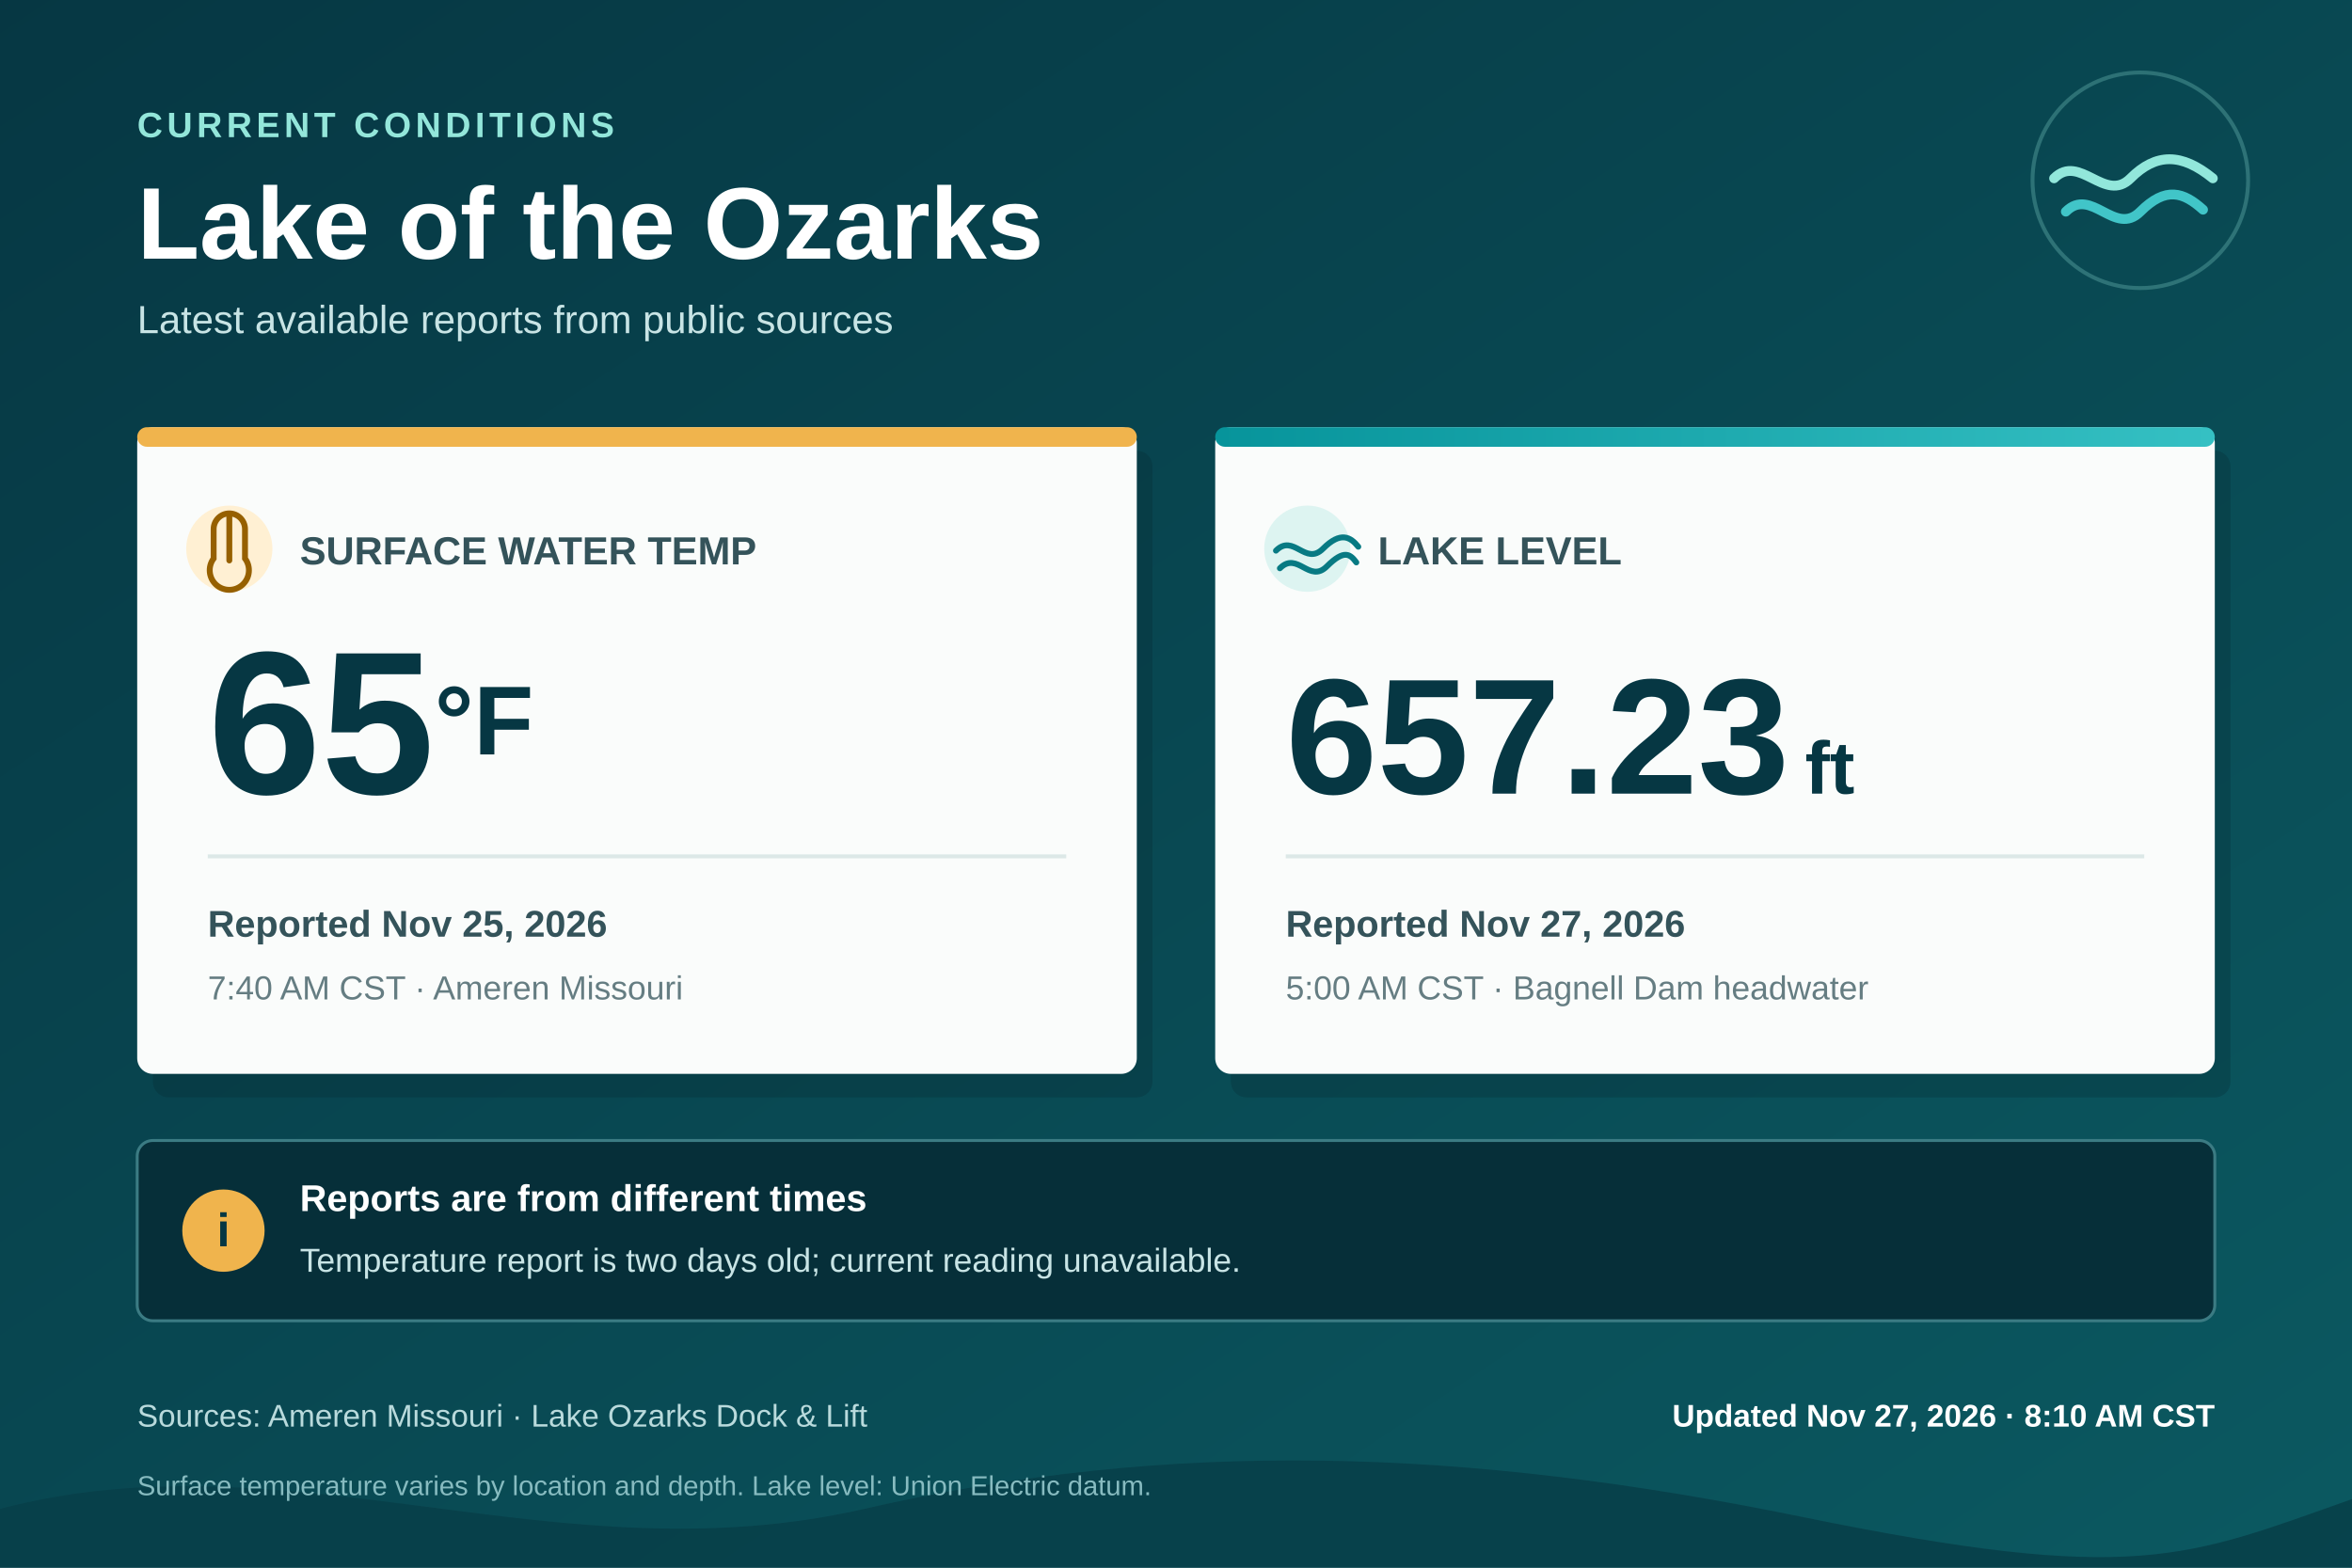
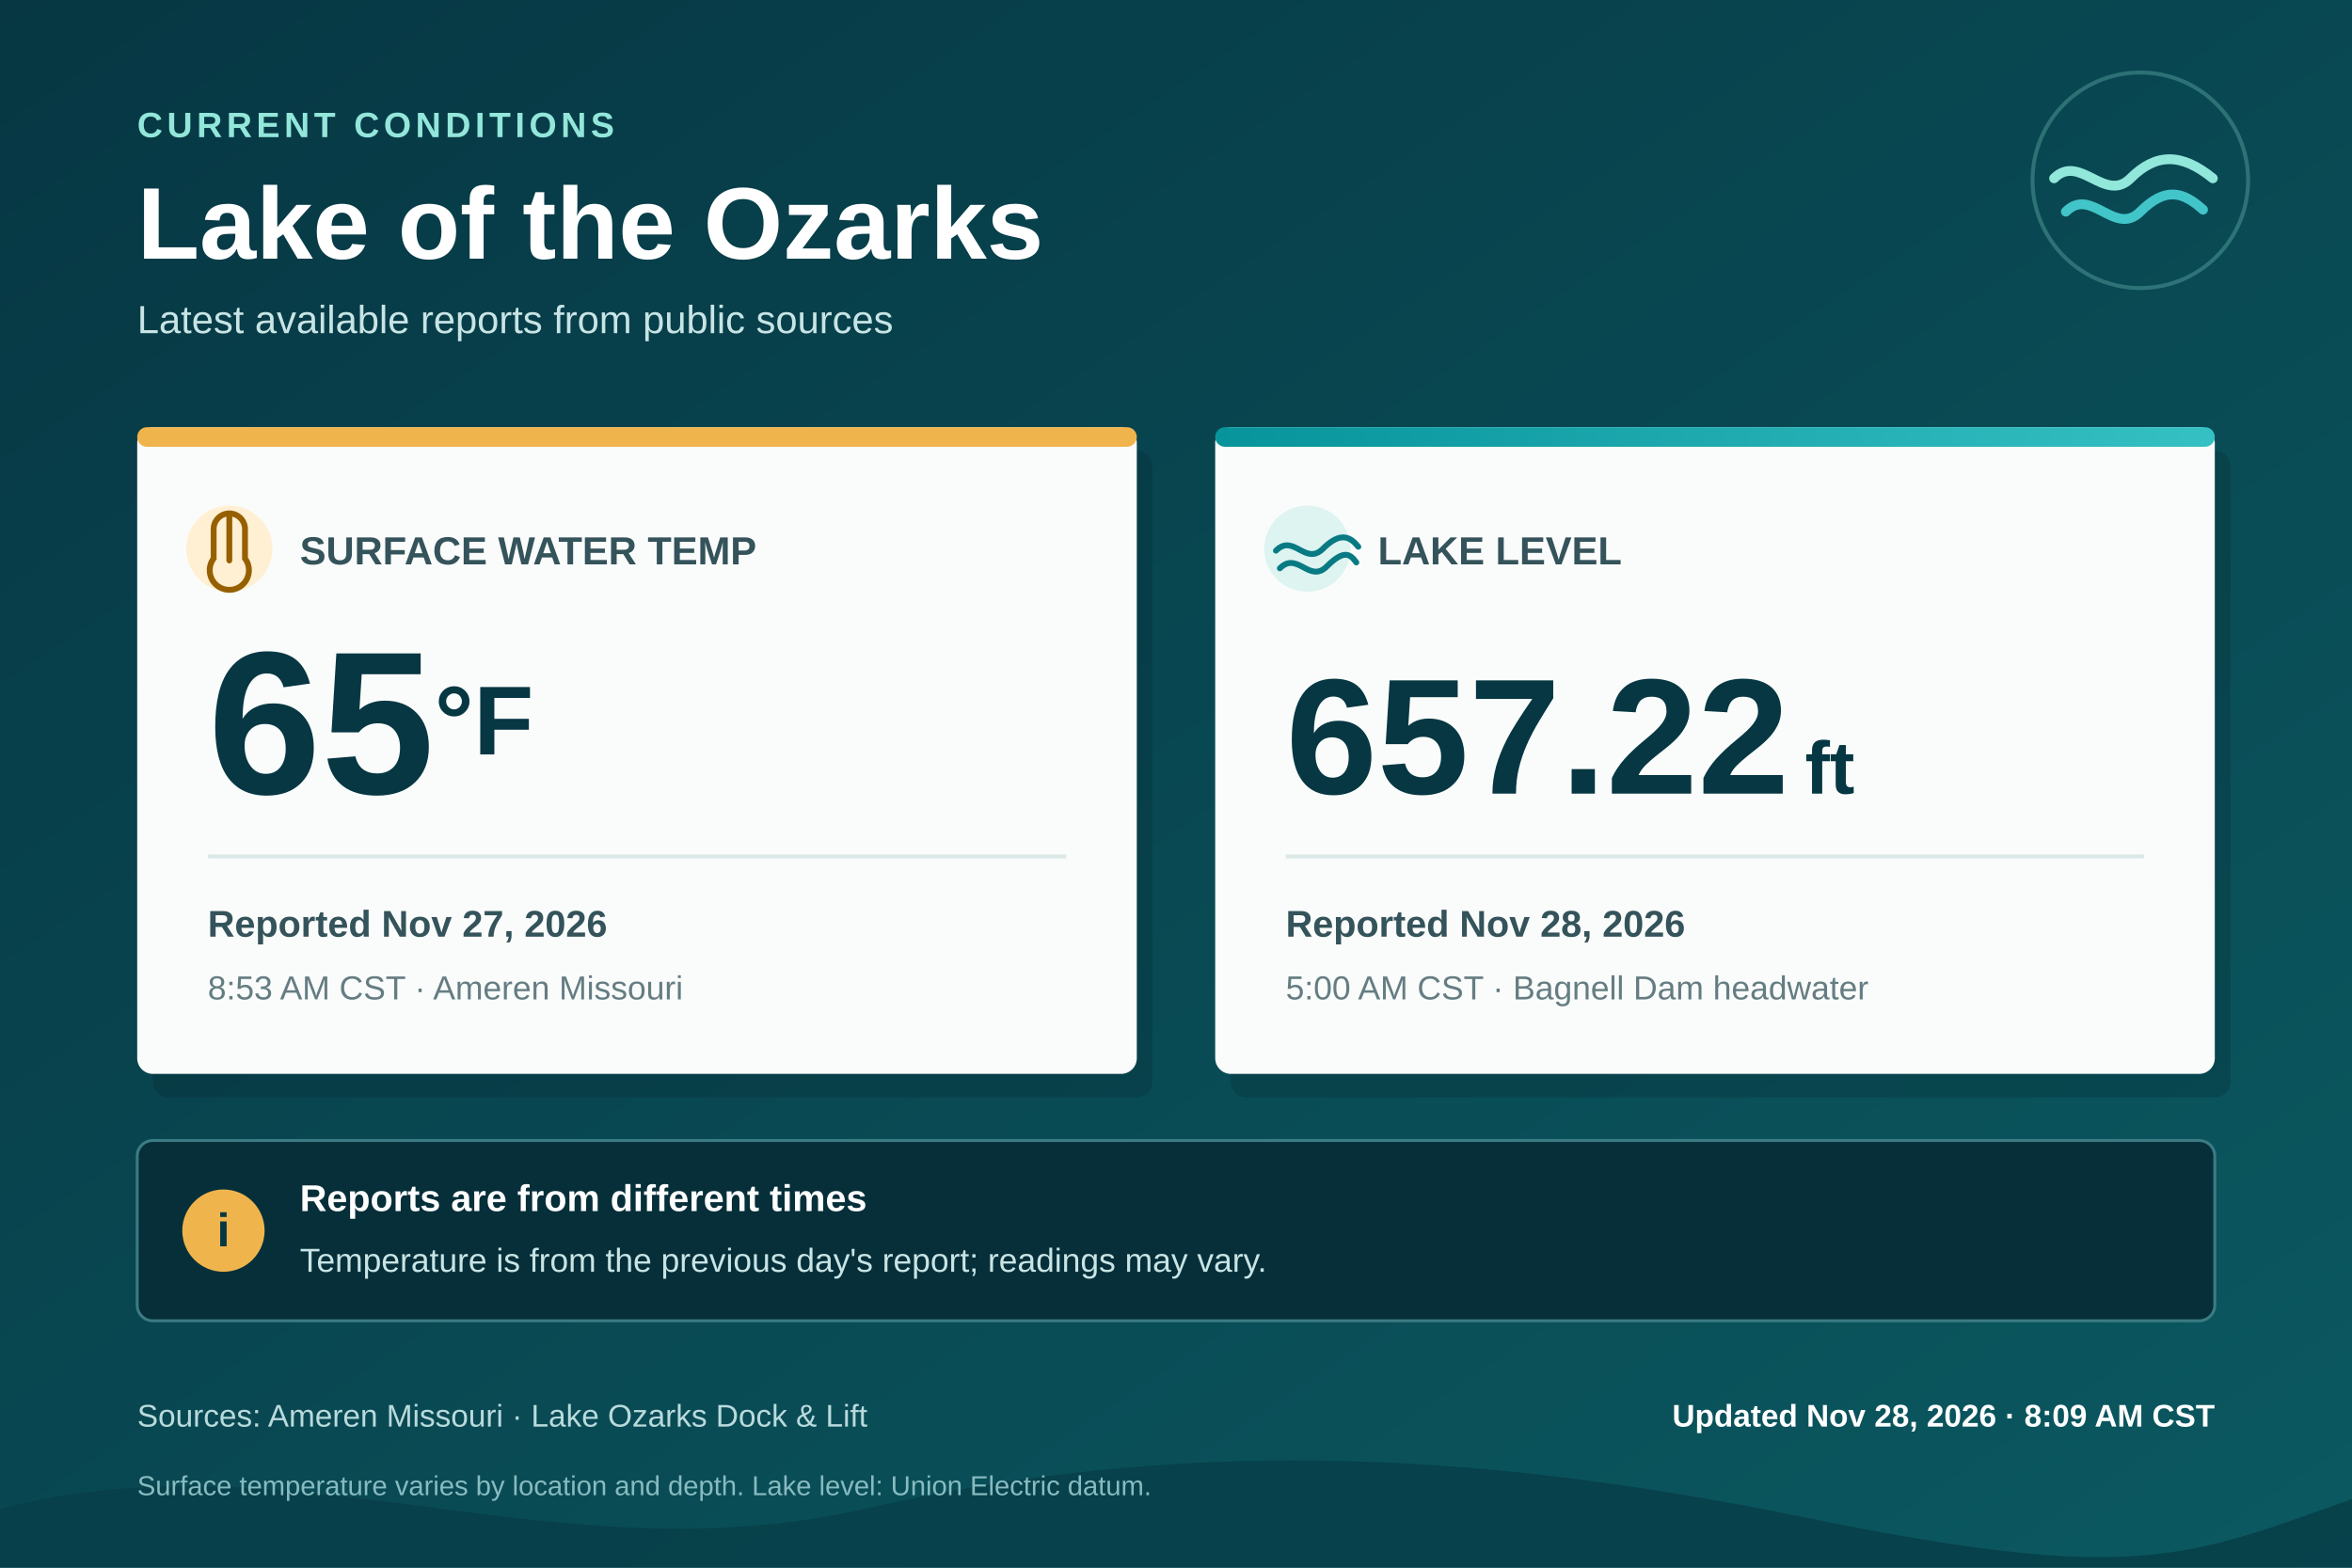
<svg xmlns="http://www.w3.org/2000/svg" width="1200" height="800" viewBox="0 0 1200 800" role="img" aria-labelledby="title desc">
  <defs>
    <linearGradient id="bg" x1="0" y1="0" x2="1" y2="1">
      <stop offset="0" stop-color="#063743" />
      <stop offset="1" stop-color="#0B5961" />
    </linearGradient>
    <linearGradient id="levelBar" x1="0" y1="0" x2="1" y2="0">
      <stop offset="0" stop-color="#07949B" />
      <stop offset="1" stop-color="#35C0C3" />
    </linearGradient>
  </defs>
  <rect width="1200" height="800" fill="url(#bg)" />
  <path d="M0 770 C148 731 284 806 441 770 S748 739 919 774 S1115 795 1200 765 V800 H0 Z" fill="#073F49" opacity="0.9" />
  <circle cx="1092" cy="92" r="55" fill="none" stroke="#8FE3D7" stroke-width="2" opacity="0.27" />
  <path d="M1048 91 C1061 78 1074 104 1087 91 S1113 78 1129 91" fill="none" stroke="#92E7DB" stroke-width="5" stroke-linecap="round" />
  <path d="M1054 108 C1067 95 1079 121 1092 108 S1114 98 1124 107" fill="none" stroke="#41C5C8" stroke-width="5" stroke-linecap="round" />
  <g font-family="Arial, Helvetica, sans-serif">
    <text x="70" y="70" fill="#93E6DA" font-size="18" font-weight="700" letter-spacing="2.2">CURRENT CONDITIONS</text>
    <text x="70" y="132" fill="#FFFFFF" font-size="52" font-weight="700">Lake of the Ozarks</text>
    <text x="70" y="170" fill="#C8E4E5" font-size="20">Latest available reports from public sources</text>
    <rect x="78" y="230" width="510" height="330" rx="8" fill="#02232B" opacity="0.25" />
    <rect x="628" y="230" width="510" height="330" rx="8" fill="#02232B" opacity="0.25" />
    <rect x="70" y="218" width="510" height="330" rx="8" fill="#FAFCFB" />
    <rect x="620" y="218" width="510" height="330" rx="8" fill="#FAFCFB" />
    <g>
      <rect x="70" y="218" width="510" height="10" rx="5" fill="#F0B44D" />
      <circle cx="117" cy="280" r="22" fill="#FFF0D3" />
      <path d="M117 262 V286 M109 270 V285 A10 10 0 1 0 125 285 V270 A8 8 0 0 0 109 270" fill="none" stroke="#966000" stroke-width="3" stroke-linecap="round" />
      <text x="153" y="288" fill="#34535A" font-size="20" font-weight="700">SURFACE WATER TEMP</text>
      <text x="106" y="405" fill="#063743" font-size="104" font-weight="700">65<tspan font-size="50" baseline-shift="super">°F</tspan>
      </text>
      <line x1="106" y1="437" x2="544" y2="437" stroke="#DCE8E7" stroke-width="2" />
-       <text x="106" y="478" fill="#34535A" font-size="19" font-weight="700">Reported Nov 25, 2026</text>
-       <text x="106" y="510" fill="#657D82" font-size="17">7:40 AM CST · Ameren Missouri</text>
+       <text x="106" y="478" fill="#34535A" font-size="19" font-weight="700">Reported Nov 27, 2026</text>
+       <text x="106" y="510" fill="#657D82" font-size="17">8:53 AM CST · Ameren Missouri</text>
    </g>
    <g>
      <rect x="620" y="218" width="510" height="10" rx="5" fill="url(#levelBar)" />
      <circle cx="667" cy="280" r="22" fill="#DDF4F1" />
      <path d="M651 281 C660 272 666 289 675 280 S689 274 693 279 M653 290 C662 281 668 298 677 289 S689 283 692 287" fill="none" stroke="#087A83" stroke-width="3" stroke-linecap="round" />
      <text x="703" y="288" fill="#34535A" font-size="20" font-weight="700">LAKE LEVEL</text>
-       <text x="656" y="405" fill="#063743" font-size="84" font-weight="700">657.23<tspan dx="8" font-size="38">ft</tspan>
+       <text x="656" y="405" fill="#063743" font-size="84" font-weight="700">657.22<tspan dx="8" font-size="38">ft</tspan>
      </text>
      <line x1="656" y1="437" x2="1094" y2="437" stroke="#DCE8E7" stroke-width="2" />
-       <text x="656" y="478" fill="#34535A" font-size="19" font-weight="700">Reported Nov 27, 2026</text>
+       <text x="656" y="478" fill="#34535A" font-size="19" font-weight="700">Reported Nov 28, 2026</text>
      <text x="656" y="510" fill="#657D82" font-size="17">5:00 AM CST · Bagnell Dam headwater</text>
    </g>
    <g>
      <rect x="70" y="582" width="1060" height="92" rx="8" fill="#062F39" stroke="#3B7B83" stroke-width="1.5" />
      <circle cx="114" cy="628" r="21" fill="#F0B44D" />
      <text x="114" y="636" fill="#063743" font-size="24" font-weight="700" text-anchor="middle">i</text>
      <text x="153" y="618" fill="#FFFFFF" font-size="19" font-weight="700">Reports are from different times</text>
-       <text x="153" y="649" fill="#C8E4E5" font-size="17">Temperature report is two days old; current reading unavailable.</text>
+       <text x="153" y="649" fill="#C8E4E5" font-size="17">Temperature is from the previous day's report; readings may vary.</text>
    </g>
    <text x="70" y="728" fill="#B9DADC" font-size="16">Sources: Ameren Missouri · Lake Ozarks Dock &amp; Lift</text>
-     <text x="1130" y="728" fill="#FFFFFF" font-size="16" font-weight="700" text-anchor="end">Updated Nov 27, 2026 · 8:10 AM CST</text>
+     <text x="1130" y="728" fill="#FFFFFF" font-size="16" font-weight="700" text-anchor="end">Updated Nov 28, 2026 · 8:09 AM CST</text>
    <text x="70" y="763" fill="#87BBC0" font-size="14">Surface temperature varies by location and depth. Lake level: Union Electric datum.</text>
  </g>
</svg>
